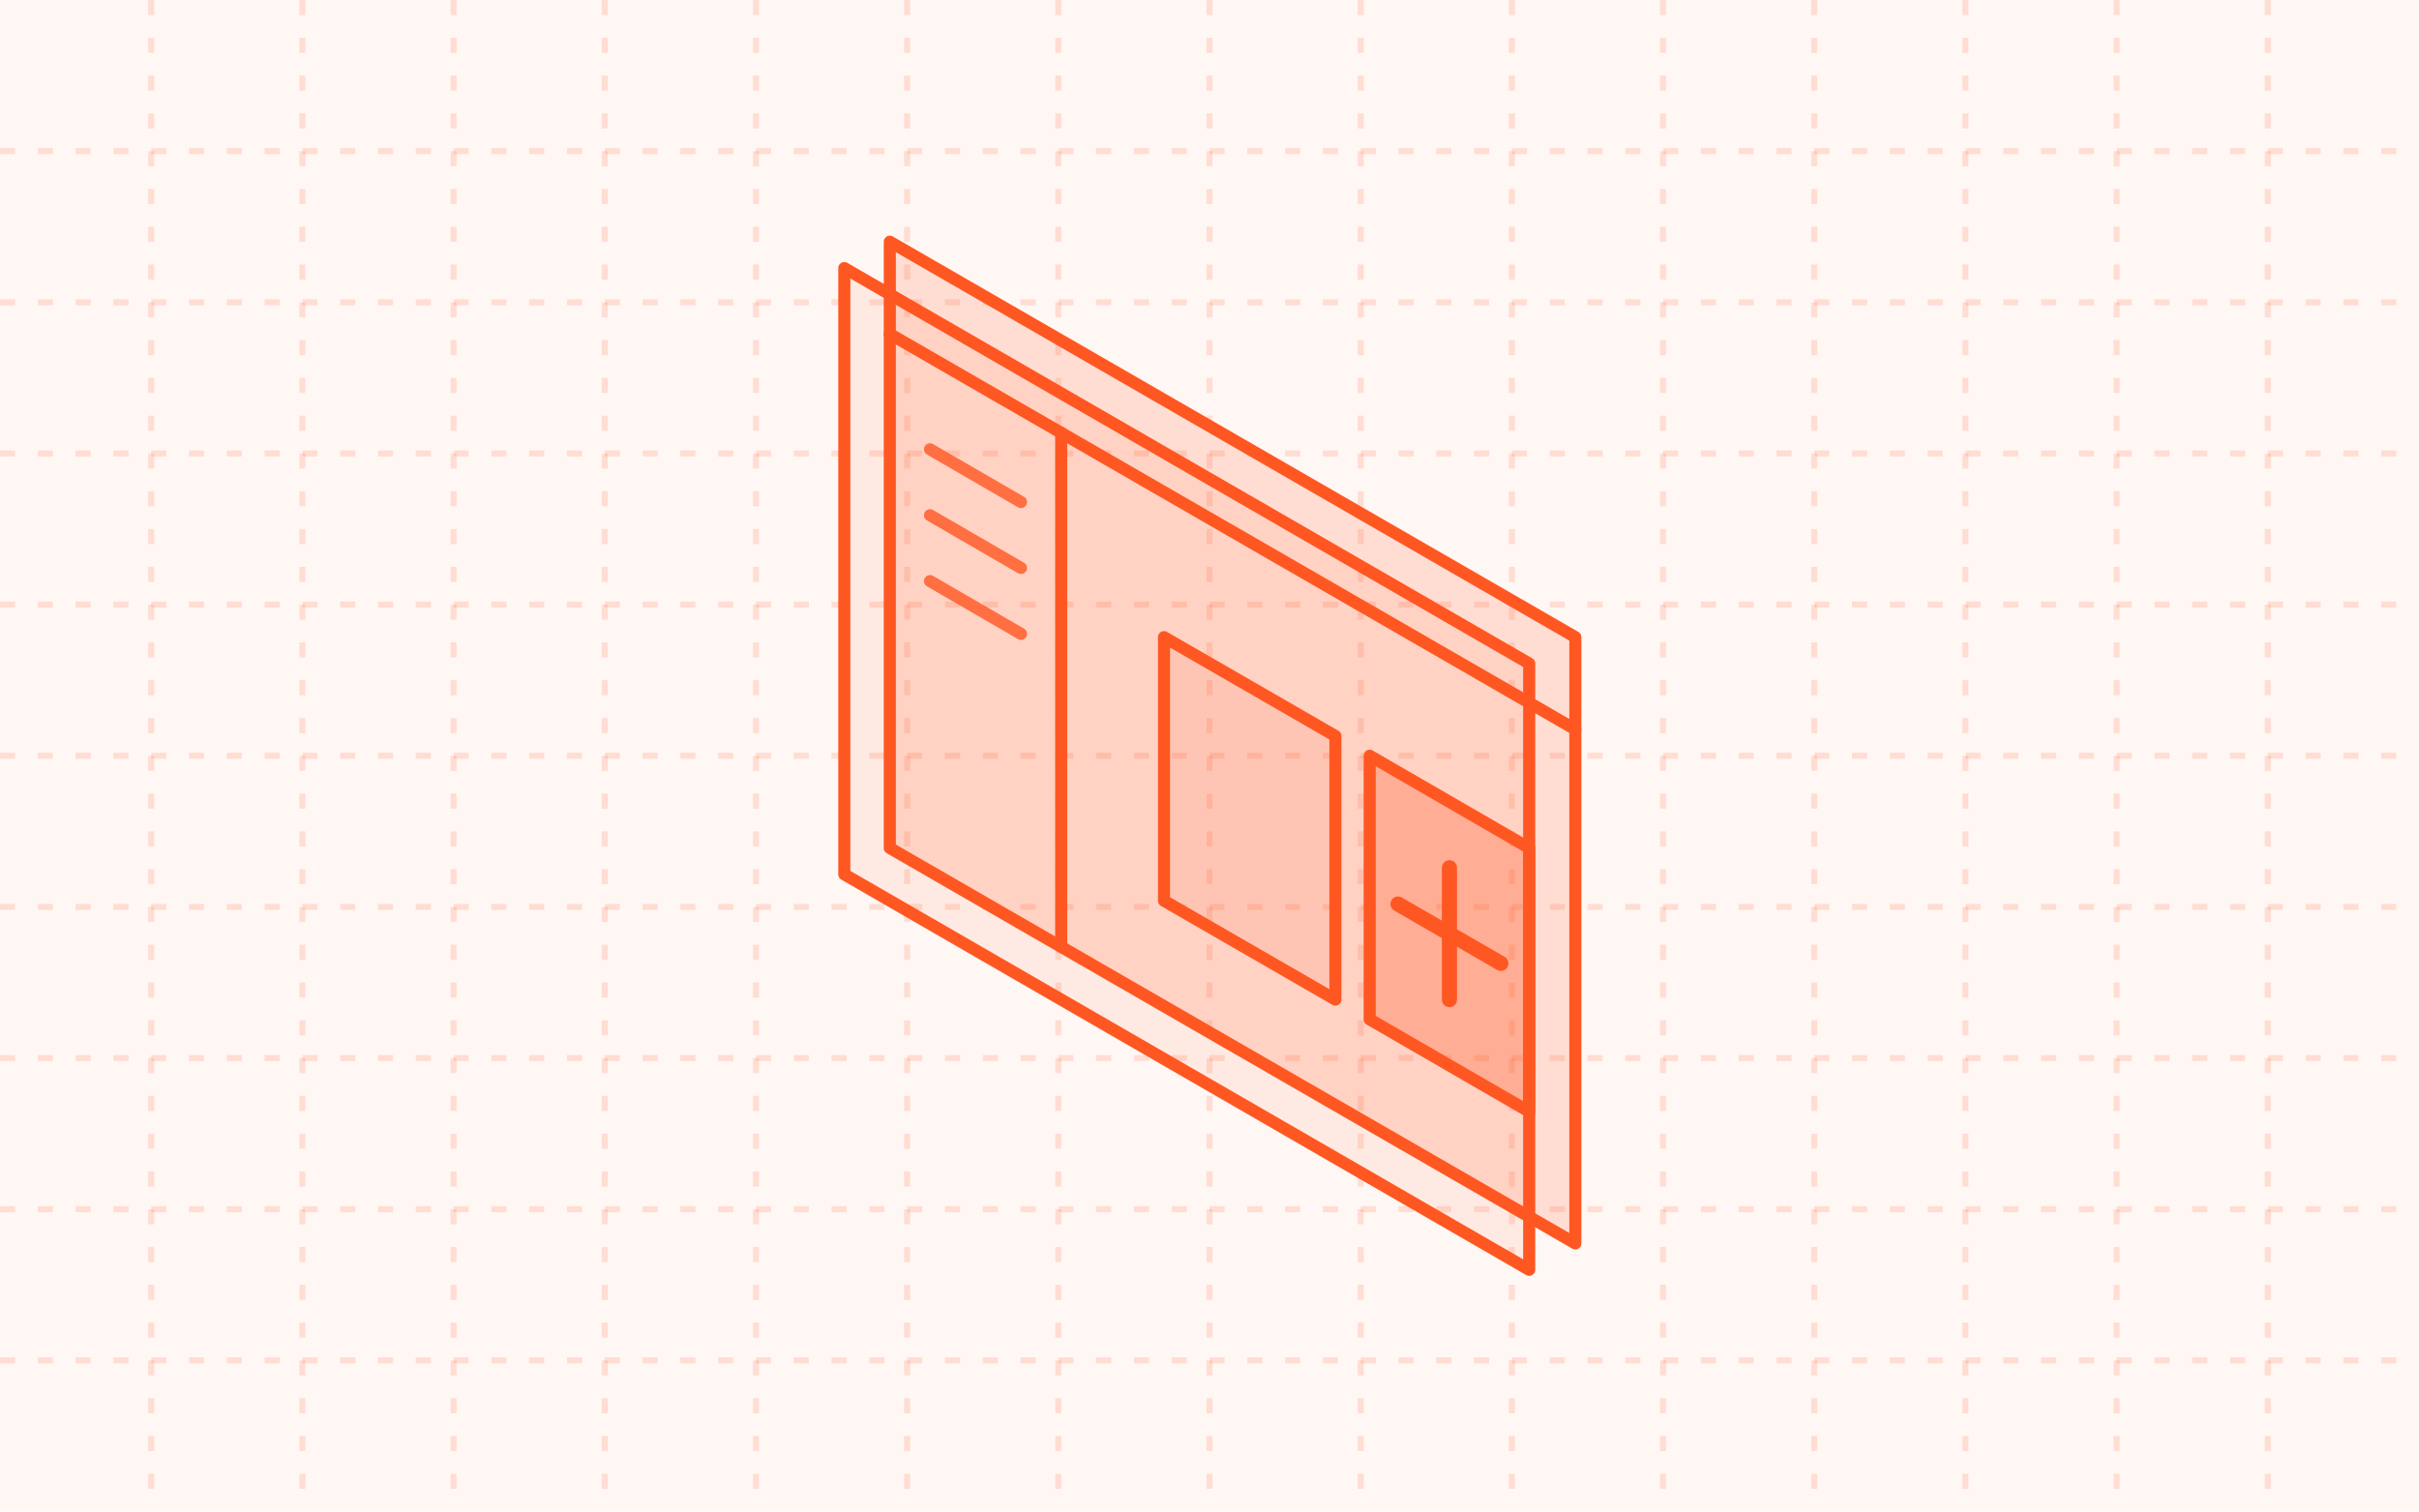
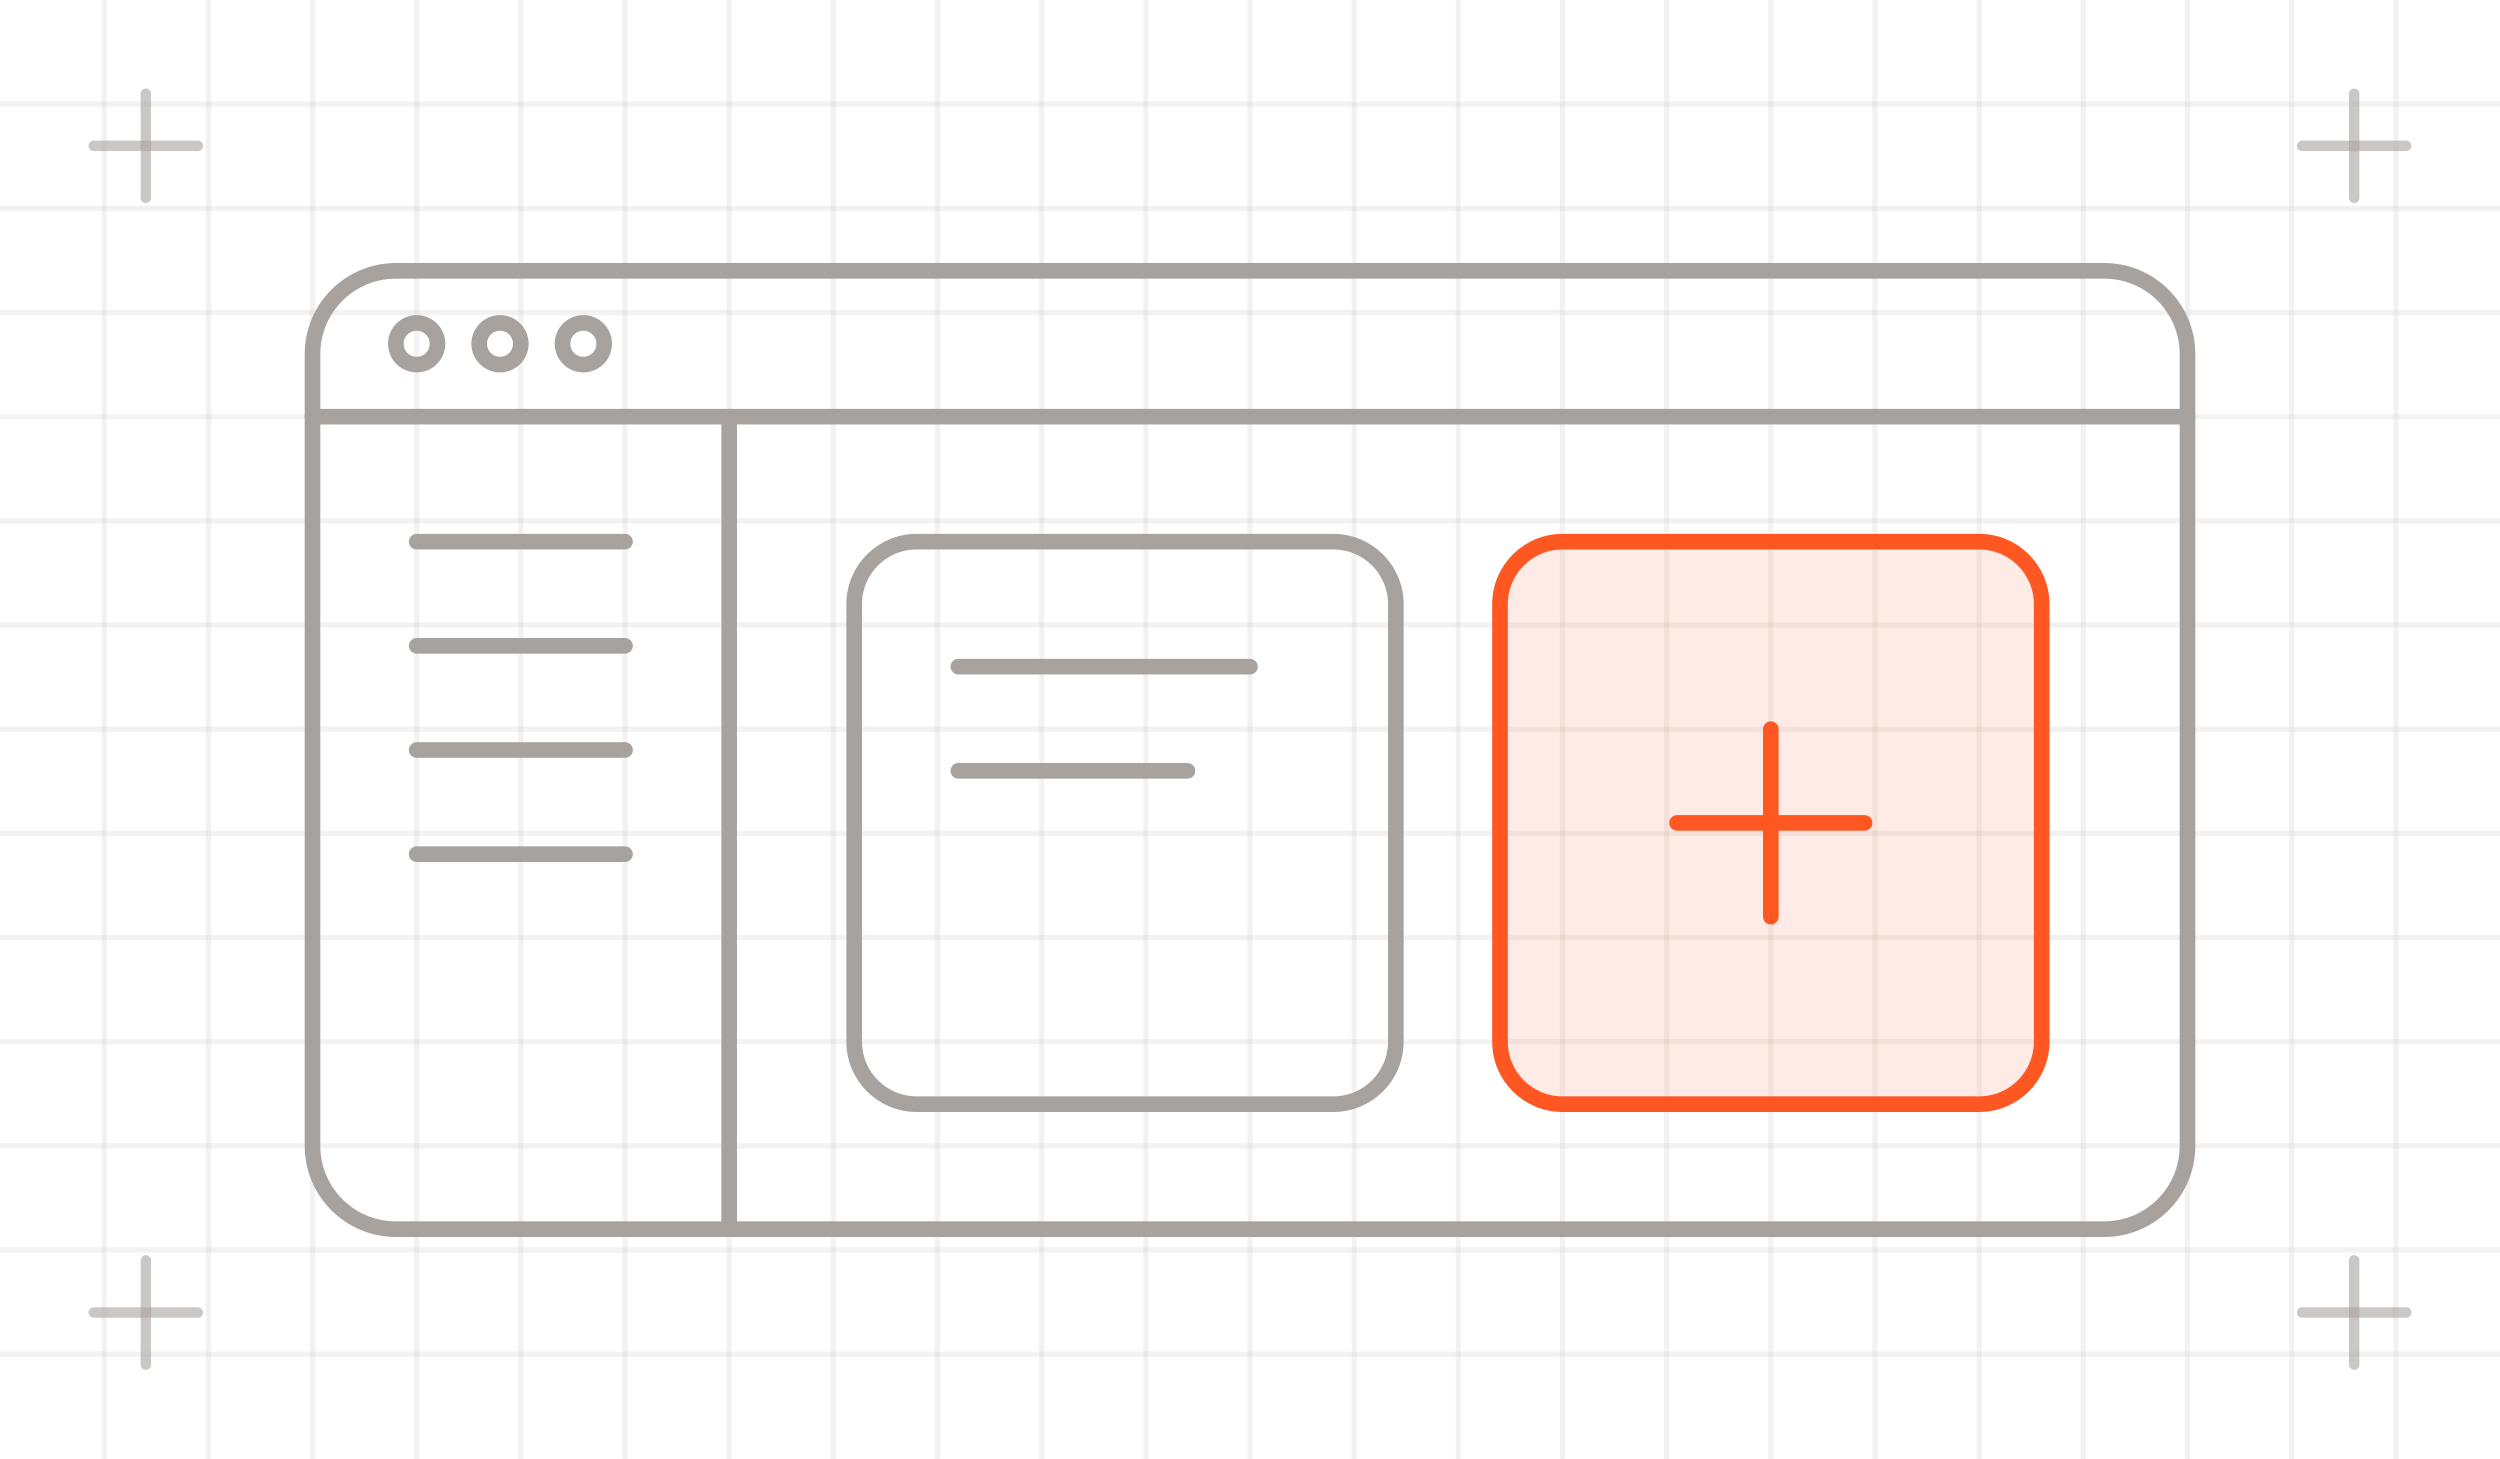
- <svg xmlns="http://www.w3.org/2000/svg" viewBox="0 0 320 200" width="320" height="200" fill="none">
-   <rect width="320" height="200" fill="#FF5722" fill-opacity="0.05" />
-   <g stroke="#FF5722" stroke-opacity="0.16" stroke-width="0.8" stroke-dasharray="2 3">
-     <line x1="20" y1="0" x2="20" y2="200" />
-     <line x1="40" y1="0" x2="40" y2="200" />
-     <line x1="60" y1="0" x2="60" y2="200" />
-     <line x1="80" y1="0" x2="80" y2="200" />
-     <line x1="100" y1="0" x2="100" y2="200" />
-     <line x1="120" y1="0" x2="120" y2="200" />
-     <line x1="140" y1="0" x2="140" y2="200" />
-     <line x1="160" y1="0" x2="160" y2="200" />
-     <line x1="180" y1="0" x2="180" y2="200" />
-     <line x1="200" y1="0" x2="200" y2="200" />
-     <line x1="220" y1="0" x2="220" y2="200" />
-     <line x1="240" y1="0" x2="240" y2="200" />
-     <line x1="260" y1="0" x2="260" y2="200" />
-     <line x1="280" y1="0" x2="280" y2="200" />
-     <line x1="300" y1="0" x2="300" y2="200" />
-     <line x1="0" y1="20" x2="320" y2="20" />
-     <line x1="0" y1="40" x2="320" y2="40" />
-     <line x1="0" y1="60" x2="320" y2="60" />
-     <line x1="0" y1="80" x2="320" y2="80" />
-     <line x1="0" y1="100" x2="320" y2="100" />
-     <line x1="0" y1="120" x2="320" y2="120" />
-     <line x1="0" y1="140" x2="320" y2="140" />
-     <line x1="0" y1="160" x2="320" y2="160" />
-     <line x1="0" y1="180" x2="320" y2="180" />
+ <svg xmlns="http://www.w3.org/2000/svg" viewBox="0 0 240 140" width="240" height="140" fill="none" stroke-linecap="round" stroke-linejoin="round">
+   <g stroke="#A8A29E" stroke-opacity="0.14" stroke-width="0.5">
+     <line x1="10" y1="0" x2="10" y2="140" />
+     <line x1="20" y1="0" x2="20" y2="140" />
+     <line x1="30" y1="0" x2="30" y2="140" />
+     <line x1="40" y1="0" x2="40" y2="140" />
+     <line x1="50" y1="0" x2="50" y2="140" />
+     <line x1="60" y1="0" x2="60" y2="140" />
+     <line x1="70" y1="0" x2="70" y2="140" />
+     <line x1="80" y1="0" x2="80" y2="140" />
+     <line x1="90" y1="0" x2="90" y2="140" />
+     <line x1="100" y1="0" x2="100" y2="140" />
+     <line x1="110" y1="0" x2="110" y2="140" />
+     <line x1="120" y1="0" x2="120" y2="140" />
+     <line x1="130" y1="0" x2="130" y2="140" />
+     <line x1="140" y1="0" x2="140" y2="140" />
+     <line x1="150" y1="0" x2="150" y2="140" />
+     <line x1="160" y1="0" x2="160" y2="140" />
+     <line x1="170" y1="0" x2="170" y2="140" />
+     <line x1="180" y1="0" x2="180" y2="140" />
+     <line x1="190" y1="0" x2="190" y2="140" />
+     <line x1="200" y1="0" x2="200" y2="140" />
+     <line x1="210" y1="0" x2="210" y2="140" />
+     <line x1="220" y1="0" x2="220" y2="140" />
+     <line x1="230" y1="0" x2="230" y2="140" />
+     <line x1="0" y1="10" x2="240" y2="10" />
+     <line x1="0" y1="20" x2="240" y2="20" />
+     <line x1="0" y1="30" x2="240" y2="30" />
+     <line x1="0" y1="40" x2="240" y2="40" />
+     <line x1="0" y1="50" x2="240" y2="50" />
+     <line x1="0" y1="60" x2="240" y2="60" />
+     <line x1="0" y1="70" x2="240" y2="70" />
+     <line x1="0" y1="80" x2="240" y2="80" />
+     <line x1="0" y1="90" x2="240" y2="90" />
+     <line x1="0" y1="100" x2="240" y2="100" />
+     <line x1="0" y1="110" x2="240" y2="110" />
+     <line x1="0" y1="120" x2="240" y2="120" />
+     <line x1="0" y1="130" x2="240" y2="130" />
  </g>
-   <g transform="translate(160 100) scale(0.872) translate(-163.4 -132.0)">
-     <path d="M108.0 150.0 L211.9 210.0 L211.9 118.0 L108.0 58.0 Z" fill="#FF5722" fill-opacity="0.08" stroke="#FF5722" stroke-opacity="1.0" vector-effect="non-scaling-stroke" stroke-width="1.6" stroke-linejoin="round" />
-     <path d="M114.9 146.0 L218.9 206.0 L218.9 114.0 L114.9 54.0 Z" fill="#FF5722" fill-opacity="0.16" stroke="#FF5722" stroke-opacity="1.0" vector-effect="non-scaling-stroke" stroke-width="1.6" stroke-linejoin="round" />
-     <line x1="114.9" y1="68.0" x2="218.9" y2="128.0" stroke="#FF5722" stroke-opacity="1.0" vector-effect="non-scaling-stroke" stroke-width="1.6" stroke-linecap="round" />
-     <line x1="140.9" y1="161.0" x2="140.9" y2="83.0" stroke="#FF5722" stroke-opacity="1.0" vector-effect="non-scaling-stroke" stroke-width="1.6" stroke-linecap="round" />
-     <line x1="121.0" y1="85.5" x2="134.8" y2="93.5" stroke="#FF5722" stroke-opacity="0.8" vector-effect="non-scaling-stroke" stroke-width="1.6" stroke-linecap="round" />
-     <line x1="121.0" y1="95.5" x2="134.8" y2="103.5" stroke="#FF5722" stroke-opacity="0.8" vector-effect="non-scaling-stroke" stroke-width="1.6" stroke-linecap="round" />
-     <line x1="121.0" y1="105.5" x2="134.8" y2="113.5" stroke="#FF5722" stroke-opacity="0.8" vector-effect="non-scaling-stroke" stroke-width="1.6" stroke-linecap="round" />
-     <path d="M156.5 154.0 L182.5 169.0 L182.5 129.0 L156.5 114.0 Z" fill="#FF5722" fill-opacity="0.1" stroke="#FF5722" stroke-opacity="1.0" vector-effect="non-scaling-stroke" stroke-width="1.6" stroke-linejoin="round" />
-     <path d="M187.7 172.0 L211.9 186.0 L211.9 146.0 L187.7 132.0 Z" fill="#FF5722" fill-opacity="0.3" stroke="#FF5722" stroke-opacity="1.0" vector-effect="non-scaling-stroke" stroke-width="1.6" stroke-linejoin="round" />
-     <line x1="199.8" y1="169.0" x2="199.8" y2="149.0" stroke="#FF5722" stroke-opacity="1" vector-effect="non-scaling-stroke" stroke-width="2" stroke-linecap="round" />
-     <line x1="192.0" y1="154.5" x2="207.6" y2="163.5" stroke="#FF5722" stroke-opacity="1" vector-effect="non-scaling-stroke" stroke-width="2" stroke-linecap="round" />
+   <g stroke="#A8A29E" stroke-opacity="0.6" stroke-width="1">
+     <line x1="9" y1="14" x2="19" y2="14" />
+     <line x1="14" y1="9" x2="14" y2="19" />
+     <line x1="221" y1="14" x2="231" y2="14" />
+     <line x1="226" y1="9" x2="226" y2="19" />
+     <line x1="9" y1="126" x2="19" y2="126" />
+     <line x1="14" y1="121" x2="14" y2="131" />
+     <line x1="221" y1="126" x2="231" y2="126" />
+     <line x1="226" y1="121" x2="226" y2="131" />
+   </g>
+   <g stroke-width="1.5">
+     <rect x="30" y="26" width="180" height="92" rx="8" stroke="#A8A29E" fill="none" />
+     <line x1="30" y1="40" x2="210" y2="40" stroke="#A8A29E" />
+     <circle cx="40" cy="33" r="2" stroke="#A8A29E" fill="none" />
+     <circle cx="48" cy="33" r="2" stroke="#A8A29E" fill="none" />
+     <circle cx="56" cy="33" r="2" stroke="#A8A29E" fill="none" />
+     <line x1="70" y1="40" x2="70" y2="118" stroke="#A8A29E" />
+     <line x1="40" y1="52" x2="60" y2="52" stroke="#A8A29E" />
+     <line x1="40" y1="62" x2="60" y2="62" stroke="#A8A29E" />
+     <line x1="40" y1="72" x2="60" y2="72" stroke="#A8A29E" />
+     <line x1="40" y1="82" x2="60" y2="82" stroke="#A8A29E" />
+     <rect x="82" y="52" width="52" height="54" rx="6" stroke="#A8A29E" fill="none" />
+     <line x1="92" y1="64" x2="120" y2="64" stroke="#A8A29E" />
+     <line x1="92" y1="74" x2="114" y2="74" stroke="#A8A29E" />
+     <rect x="144" y="52" width="52" height="54" rx="6" stroke="#FF5722" fill="#FF5722" fill-opacity="0.12" />
+     <line x1="170" y1="70" x2="170" y2="88" stroke="#FF5722" />
+     <line x1="161" y1="79" x2="179" y2="79" stroke="#FF5722" />
  </g>
</svg>
